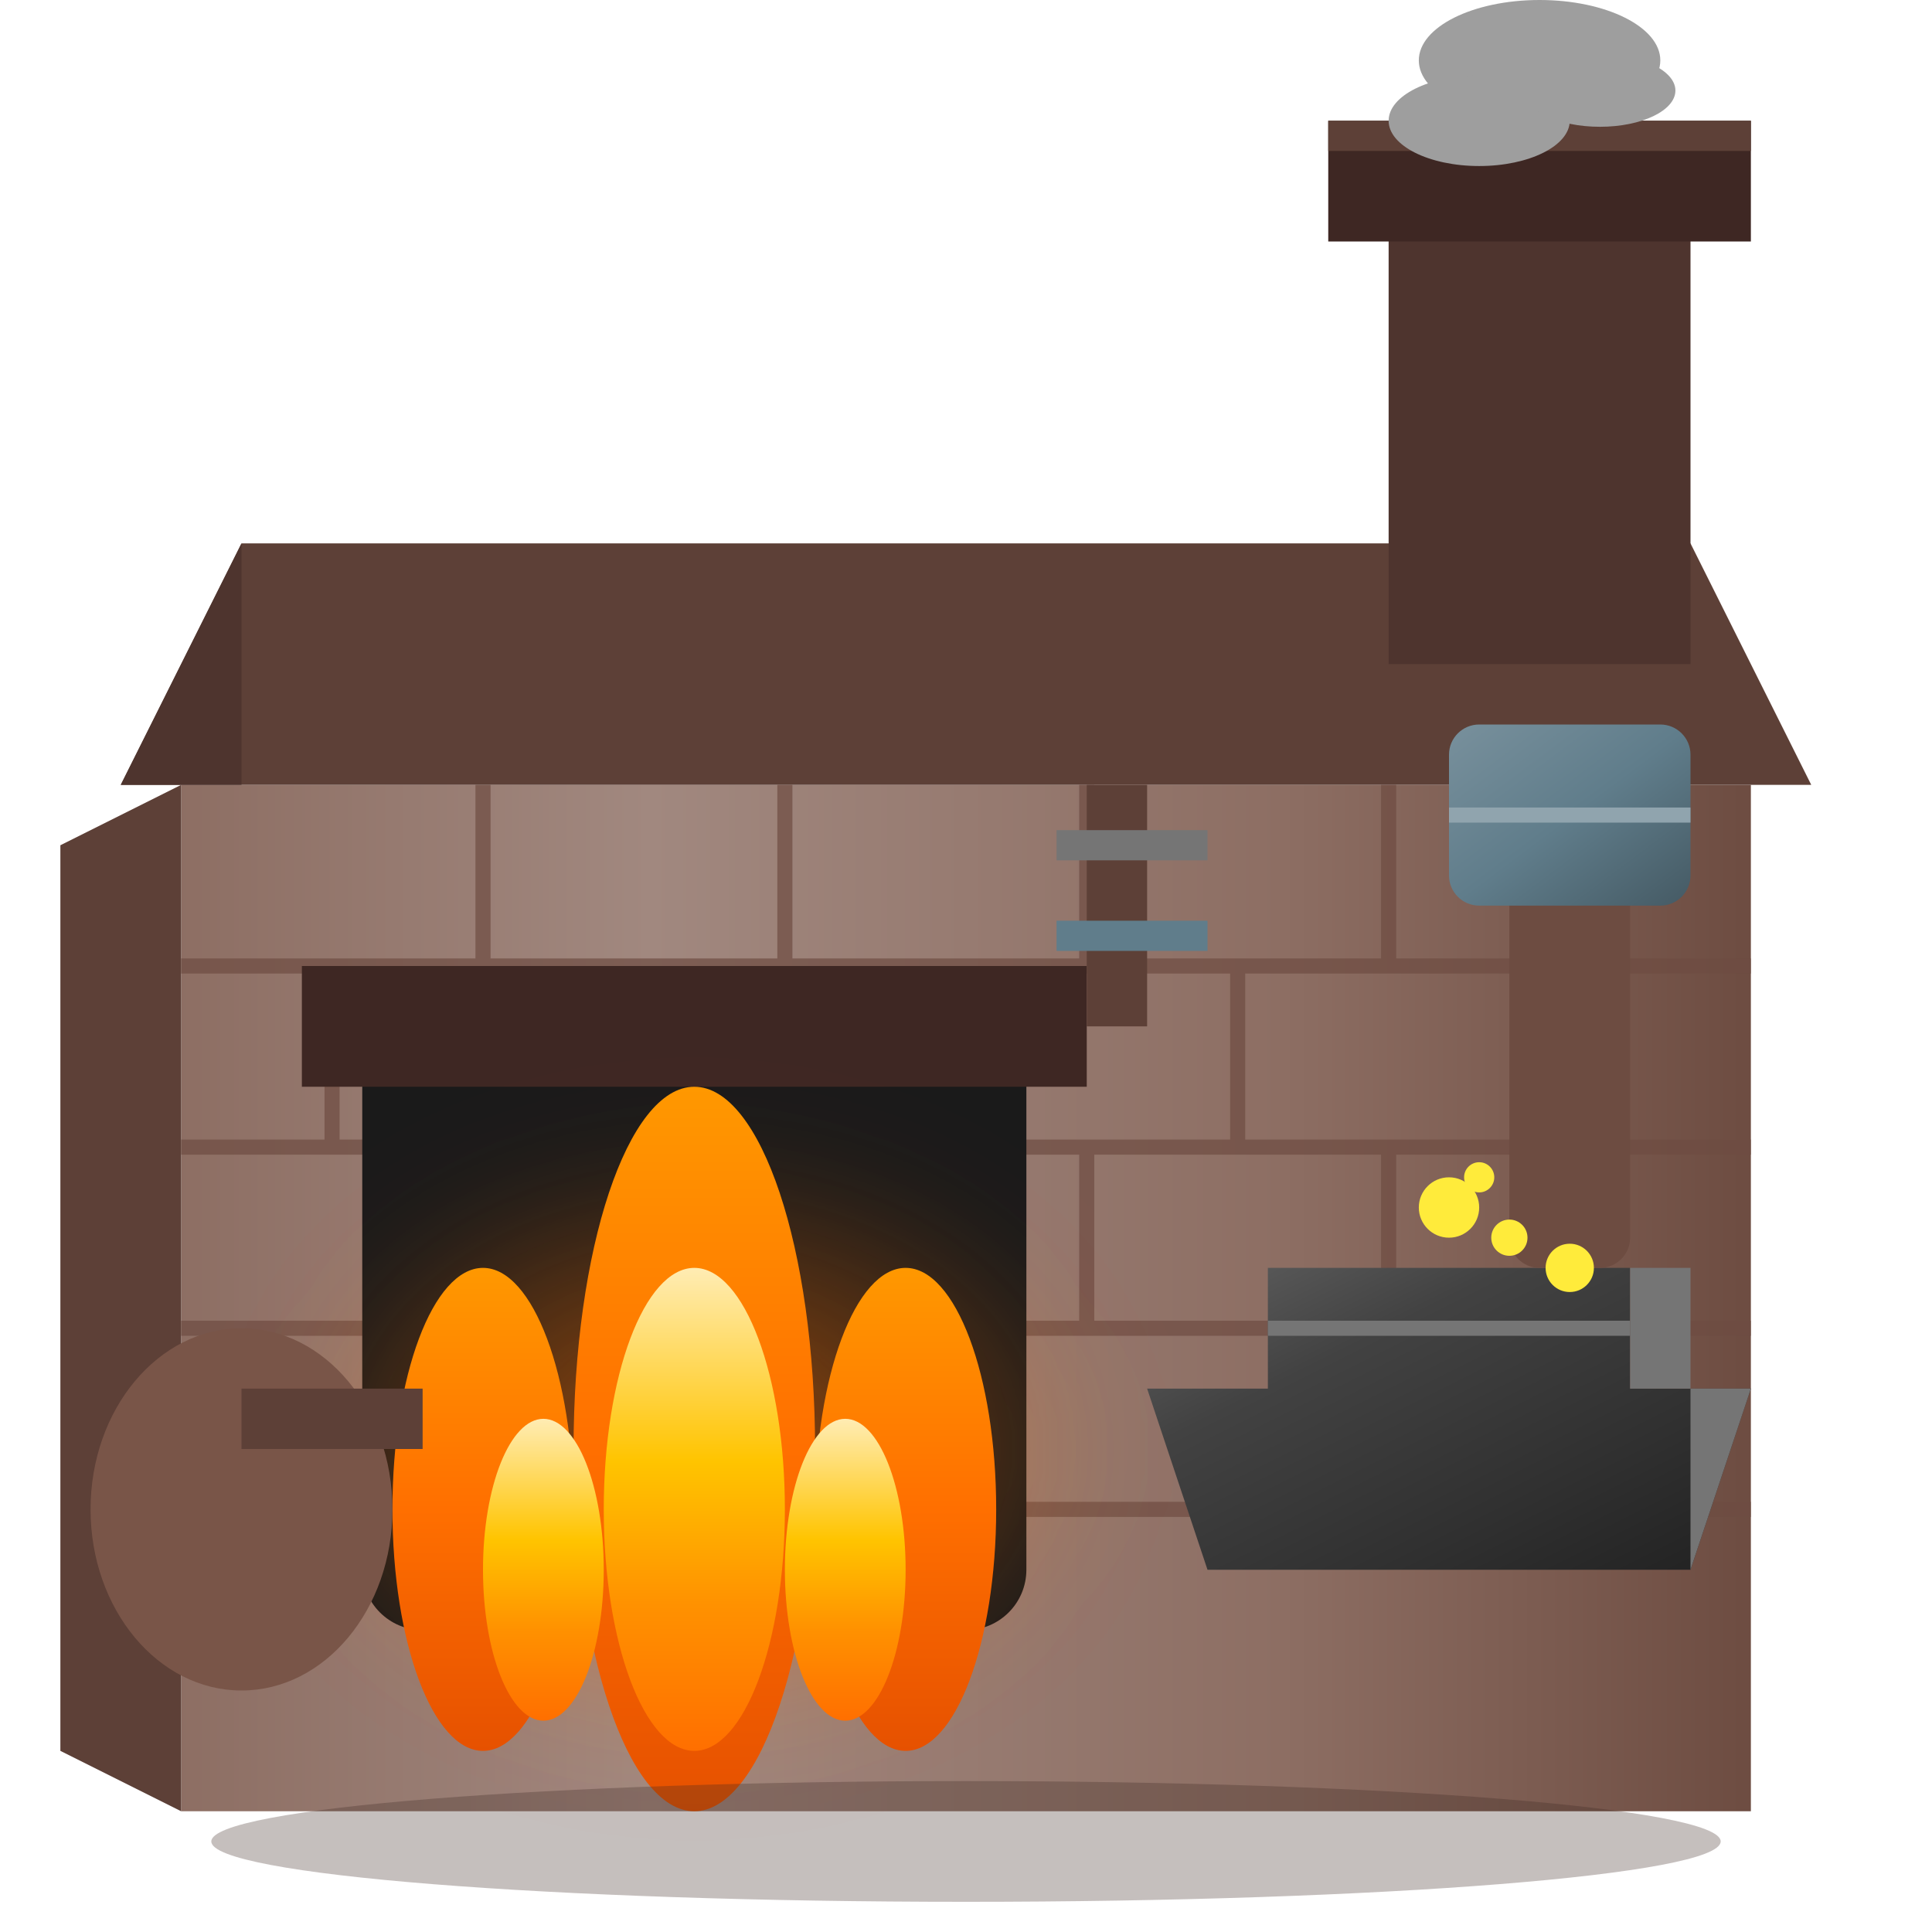
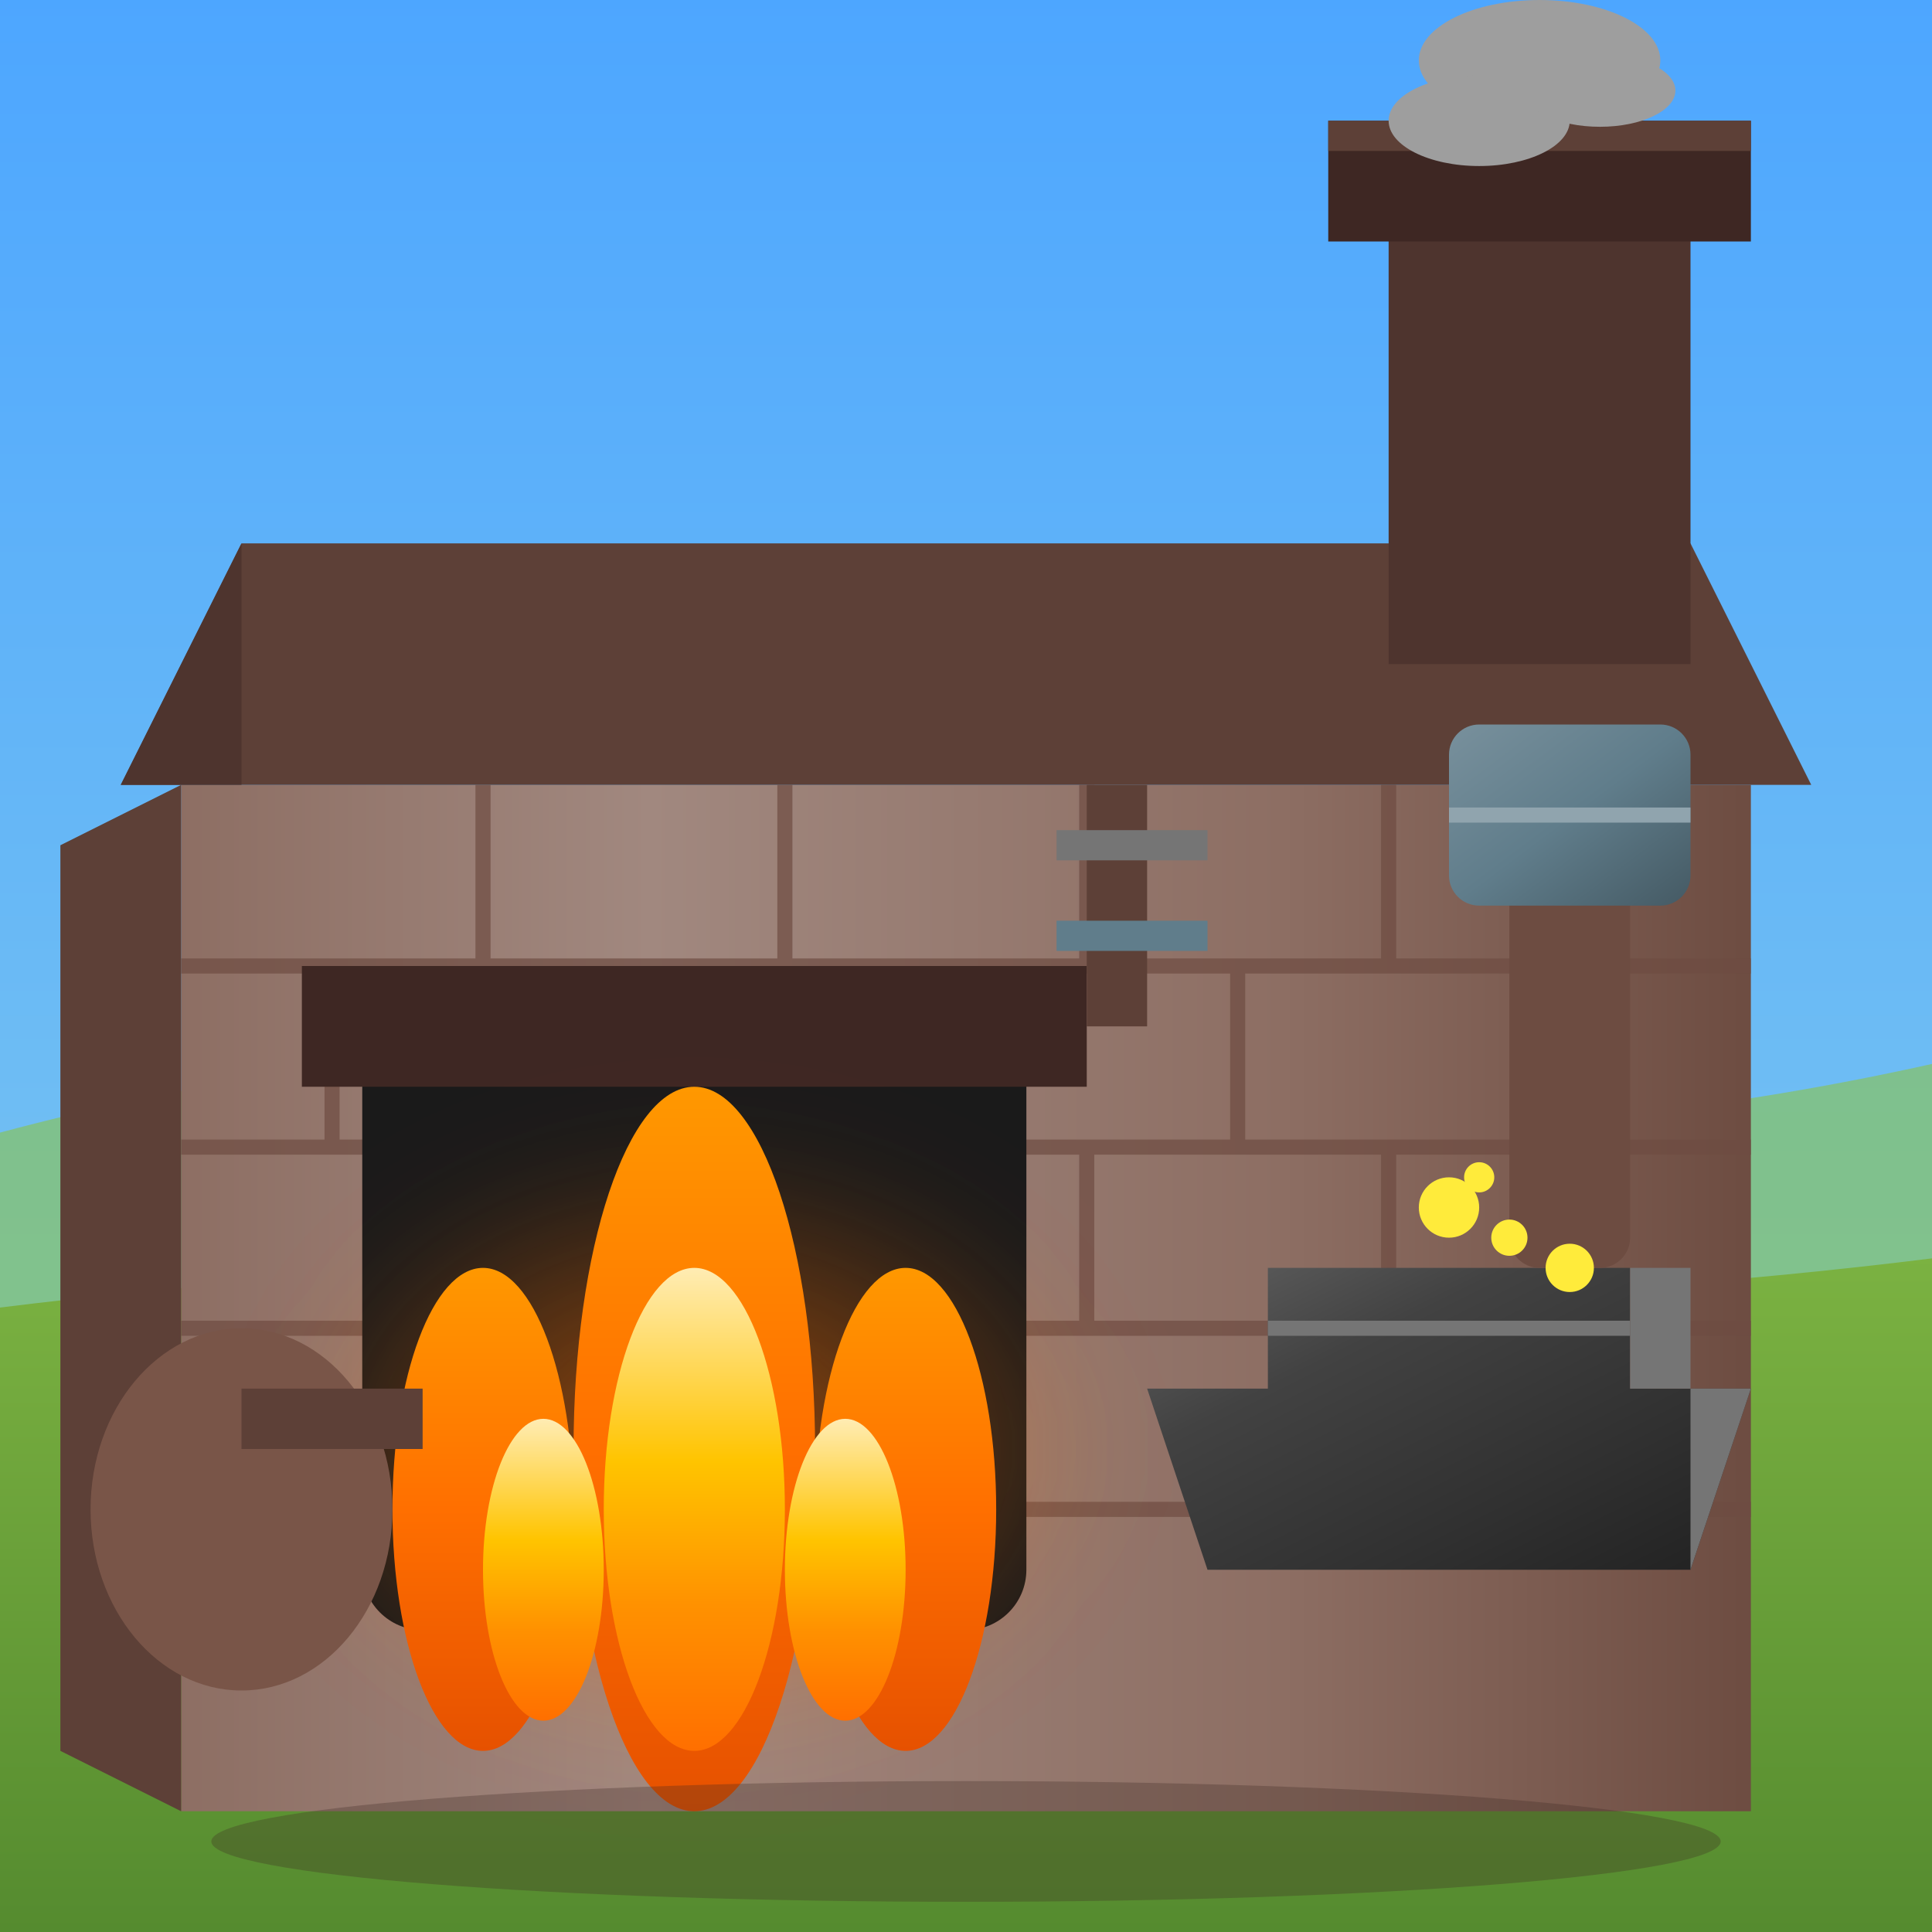
<svg xmlns="http://www.w3.org/2000/svg" viewBox="0 0 128 128" width="128" height="128">
  <defs>
    <linearGradient id="brickWall" x1="0%" y1="0%" x2="100%" y2="0%">
      <stop offset="0%" style="stop-color:#8D6E63" />
      <stop offset="30%" style="stop-color:#A1887F" />
      <stop offset="70%" style="stop-color:#8D6E63" />
      <stop offset="100%" style="stop-color:#6D4C41" />
    </linearGradient>
    <linearGradient id="anvilMetal" x1="0%" y1="0%" x2="100%" y2="100%">
      <stop offset="0%" style="stop-color:#616161" />
      <stop offset="30%" style="stop-color:#424242" />
      <stop offset="70%" style="stop-color:#303030" />
      <stop offset="100%" style="stop-color:#212121" />
    </linearGradient>
    <linearGradient id="flameCore" x1="0%" y1="100%" x2="0%" y2="0%">
      <stop offset="0%" style="stop-color:#FF6F00" />
      <stop offset="30%" style="stop-color:#FF9100" />
      <stop offset="60%" style="stop-color:#FFC400" />
      <stop offset="100%" style="stop-color:#FFECB3" />
    </linearGradient>
    <linearGradient id="flameOuter" x1="0%" y1="100%" x2="0%" y2="0%">
      <stop offset="0%" style="stop-color:#E65100" />
      <stop offset="50%" style="stop-color:#FF6F00" />
      <stop offset="100%" style="stop-color:#FF9800" />
    </linearGradient>
    <radialGradient id="forgeGlow" cx="50%" cy="50%" r="50%">
      <stop offset="0%" style="stop-color:#FF6F00" stop-opacity="0.6" />
      <stop offset="100%" style="stop-color:#FF6F00" stop-opacity="0" />
    </radialGradient>
    <linearGradient id="hammerSteel" x1="0%" y1="0%" x2="100%" y2="100%">
      <stop offset="0%" style="stop-color:#78909C" />
      <stop offset="50%" style="stop-color:#607D8B" />
      <stop offset="100%" style="stop-color:#455A64" />
    </linearGradient>
    <filter id="fireGlow" x="-50%" y="-50%" width="200%" height="200%">
      <feGaussianBlur in="SourceGraphic" stdDeviation="4" />
    </filter>
+     <linearGradient id="sky" x1="0%" y1="0%" x2="0%" y2="100%">
+       <stop offset="0%" style="stop-color:#4da6ff" />
+       <stop offset="100%" style="stop-color:#87ceeb" />
+     </linearGradient>
+     <linearGradient id="grass" x1="0%" y1="0%" x2="0%" y2="100%">
+       <stop offset="0%" style="stop-color:#7cb342" />
+       <stop offset="100%" style="stop-color:#558b2f" />
+     </linearGradient>
  </defs>
+   <rect width="128" height="128" fill="url(#sky)" />
+   <path d="M-10,78 Q30,65 64,72 Q98,79 138,68 L138,88 L-10,88 Z" fill="#8bc34a" opacity="0.6" />
+   <path d="M-10,128 L-10,88 Q30,82 64,85 Q98,88 138,82 L138,128 Z" fill="url(#grass)" />
  <rect x="12" y="52" width="104" height="68" fill="url(#brickWall)" />
  <polygon points="12,52 12,120 4,116 4,56" fill="#5D4037" />
  <g stroke="#6D4C41" stroke-width="1" opacity="0.7">
    <line x1="12" y1="64" x2="116" y2="64" />
    <line x1="12" y1="76" x2="116" y2="76" />
    <line x1="12" y1="88" x2="116" y2="88" />
    <line x1="12" y1="100" x2="116" y2="100" />
    <line x1="32" y1="52" x2="32" y2="64" />
    <line x1="52" y1="52" x2="52" y2="64" />
    <line x1="72" y1="52" x2="72" y2="64" />
    <line x1="92" y1="52" x2="92" y2="64" />
    <line x1="22" y1="64" x2="22" y2="76" />
    <line x1="42" y1="64" x2="42" y2="76" />
    <line x1="62" y1="64" x2="62" y2="76" />
    <line x1="82" y1="64" x2="82" y2="76" />
    <line x1="32" y1="76" x2="32" y2="88" />
    <line x1="52" y1="76" x2="52" y2="88" />
    <line x1="72" y1="76" x2="72" y2="88" />
    <line x1="92" y1="76" x2="92" y2="88" />
  </g>
  <polygon points="8,52 120,52 112,36 16,36" fill="#5D4037" />
  <polygon points="8,52 16,36 16,52" fill="#4E342E" />
  <rect x="92" y="12" width="20" height="32" fill="#4E342E" />
  <rect x="88" y="8" width="28" height="8" fill="#3E2723" />
  <rect x="88" y="8" width="28" height="2" fill="#5D4037" />
  <g fill="#9E9E9E">
    <ellipse cx="102" cy="4" rx="8" ry="4">
      <animate attributeName="cy" values="4;-24" dur="3s" repeatCount="indefinite" />
      <animate attributeName="rx" values="8;12" dur="3s" repeatCount="indefinite" />
      <animate attributeName="opacity" values="0.5;0" dur="3s" repeatCount="indefinite" />
    </ellipse>
    <ellipse cx="98" cy="8" rx="6" ry="3">
      <animate attributeName="cy" values="8;-20" dur="2.5s" repeatCount="indefinite" begin="0.8s" />
      <animate attributeName="rx" values="6;10" dur="2.5s" repeatCount="indefinite" begin="0.8s" />
      <animate attributeName="opacity" values="0.4;0" dur="2.5s" repeatCount="indefinite" begin="0.8s" />
    </ellipse>
    <ellipse cx="106" cy="6" rx="5" ry="2.4">
      <animate attributeName="cy" values="6;-16" dur="2.8s" repeatCount="indefinite" begin="1.5s" />
      <animate attributeName="opacity" values="0.45;0" dur="2.8s" repeatCount="indefinite" begin="1.5s" />
    </ellipse>
  </g>
  <rect x="24" y="68" width="44" height="40" fill="#1A1A1A" rx="4" />
  <rect x="20" y="64" width="52" height="8" fill="#3E2723" />
  <ellipse cx="46" cy="96" rx="28" ry="20" fill="url(#forgeGlow)" filter="url(#fireGlow)">
    <animate attributeName="opacity" values="0.5;0.8;0.5" dur="0.5s" repeatCount="indefinite" />
  </ellipse>
  <g>
    <ellipse cx="32" cy="100" rx="6" ry="16" fill="url(#flameOuter)">
      <animate attributeName="ry" values="16;20;14;18;16" dur="0.4s" repeatCount="indefinite" />
    </ellipse>
    <ellipse cx="46" cy="96" rx="8" ry="24" fill="url(#flameOuter)">
      <animate attributeName="ry" values="24;20;28;22;24" dur="0.35s" repeatCount="indefinite" />
    </ellipse>
    <ellipse cx="60" cy="100" rx="6" ry="16" fill="url(#flameOuter)">
      <animate attributeName="ry" values="14;18;16;20;14" dur="0.45s" repeatCount="indefinite" />
    </ellipse>
    <ellipse cx="36" cy="104" rx="4" ry="10" fill="url(#flameCore)">
      <animate attributeName="ry" values="10;14;8;12;10" dur="0.3s" repeatCount="indefinite" />
    </ellipse>
    <ellipse cx="46" cy="100" rx="6" ry="16" fill="url(#flameCore)">
      <animate attributeName="ry" values="16;12;18;14;16" dur="0.25s" repeatCount="indefinite" />
    </ellipse>
    <ellipse cx="56" cy="104" rx="4" ry="10" fill="url(#flameCore)">
      <animate attributeName="ry" values="8;12;10;14;8" dur="0.35s" repeatCount="indefinite" />
    </ellipse>
  </g>
  <polygon points="80,104 112,104 116,92 108,92 108,84 84,84 84,92 76,92" fill="url(#anvilMetal)" />
  <polygon points="108,84 112,84 112,92 108,92" fill="#757575" />
  <line x1="84" y1="88" x2="108" y2="88" stroke="#757575" stroke-width="1" />
  <polygon points="112,104 116,92 112,92" fill="#757575" />
  <g>
    <animateTransform attributeName="transform" type="rotate" values="0 104 76;-25 104 76;0 104 76" dur="0.6s" repeatCount="indefinite" />
    <rect x="100" y="56" width="8" height="28" fill="#6D4C41" rx="2" />
    <rect x="96" y="48" width="16" height="12" fill="url(#hammerSteel)" rx="2" />
    <line x1="96" y1="54" x2="112" y2="54" stroke="#90A4AE" stroke-width="1" />
  </g>
  <g fill="#FFEB3B">
    <circle cx="96" cy="80" r="2">
      <animate attributeName="cy" values="80;70" dur="0.5s" repeatCount="indefinite" />
      <animate attributeName="opacity" values="1;0" dur="0.5s" repeatCount="indefinite" />
    </circle>
    <circle cx="104" cy="84" r="1.6">
      <animate attributeName="cy" values="84;72" dur="0.4s" repeatCount="indefinite" begin="0.2s" />
      <animate attributeName="cx" values="104;112" dur="0.4s" repeatCount="indefinite" begin="0.2s" />
      <animate attributeName="opacity" values="1;0" dur="0.4s" repeatCount="indefinite" begin="0.2s" />
    </circle>
    <circle cx="100" cy="82" r="1.2">
      <animate attributeName="cy" values="82;68" dur="0.45s" repeatCount="indefinite" begin="0.1s" />
      <animate attributeName="cx" values="100;92" dur="0.45s" repeatCount="indefinite" begin="0.1s" />
      <animate attributeName="opacity" values="1;0" dur="0.45s" repeatCount="indefinite" begin="0.1s" />
    </circle>
    <circle cx="98" cy="78" r="1">
      <animate attributeName="cy" values="78;66" dur="0.5s" repeatCount="indefinite" begin="0.3s" />
      <animate attributeName="cx" values="98;102" dur="0.5s" repeatCount="indefinite" begin="0.3s" />
      <animate attributeName="opacity" values="1;0" dur="0.5s" repeatCount="indefinite" begin="0.3s" />
    </circle>
  </g>
  <ellipse cx="16" cy="100" rx="10" ry="12" fill="#795548">
    <animate attributeName="rx" values="10;8;10" dur="1s" repeatCount="indefinite" />
  </ellipse>
  <rect x="16" y="92" width="12" height="4" fill="#5D4037" />
  <rect x="72" y="52" width="4" height="16" fill="#5D4037" />
  <line x1="70" y1="56" x2="80" y2="56" stroke="#757575" stroke-width="2" />
  <line x1="70" y1="62" x2="80" y2="62" stroke="#607D8B" stroke-width="2" />
  <ellipse cx="64" cy="122" rx="50" ry="4" fill="#3E2723" opacity="0.3" />
</svg>
